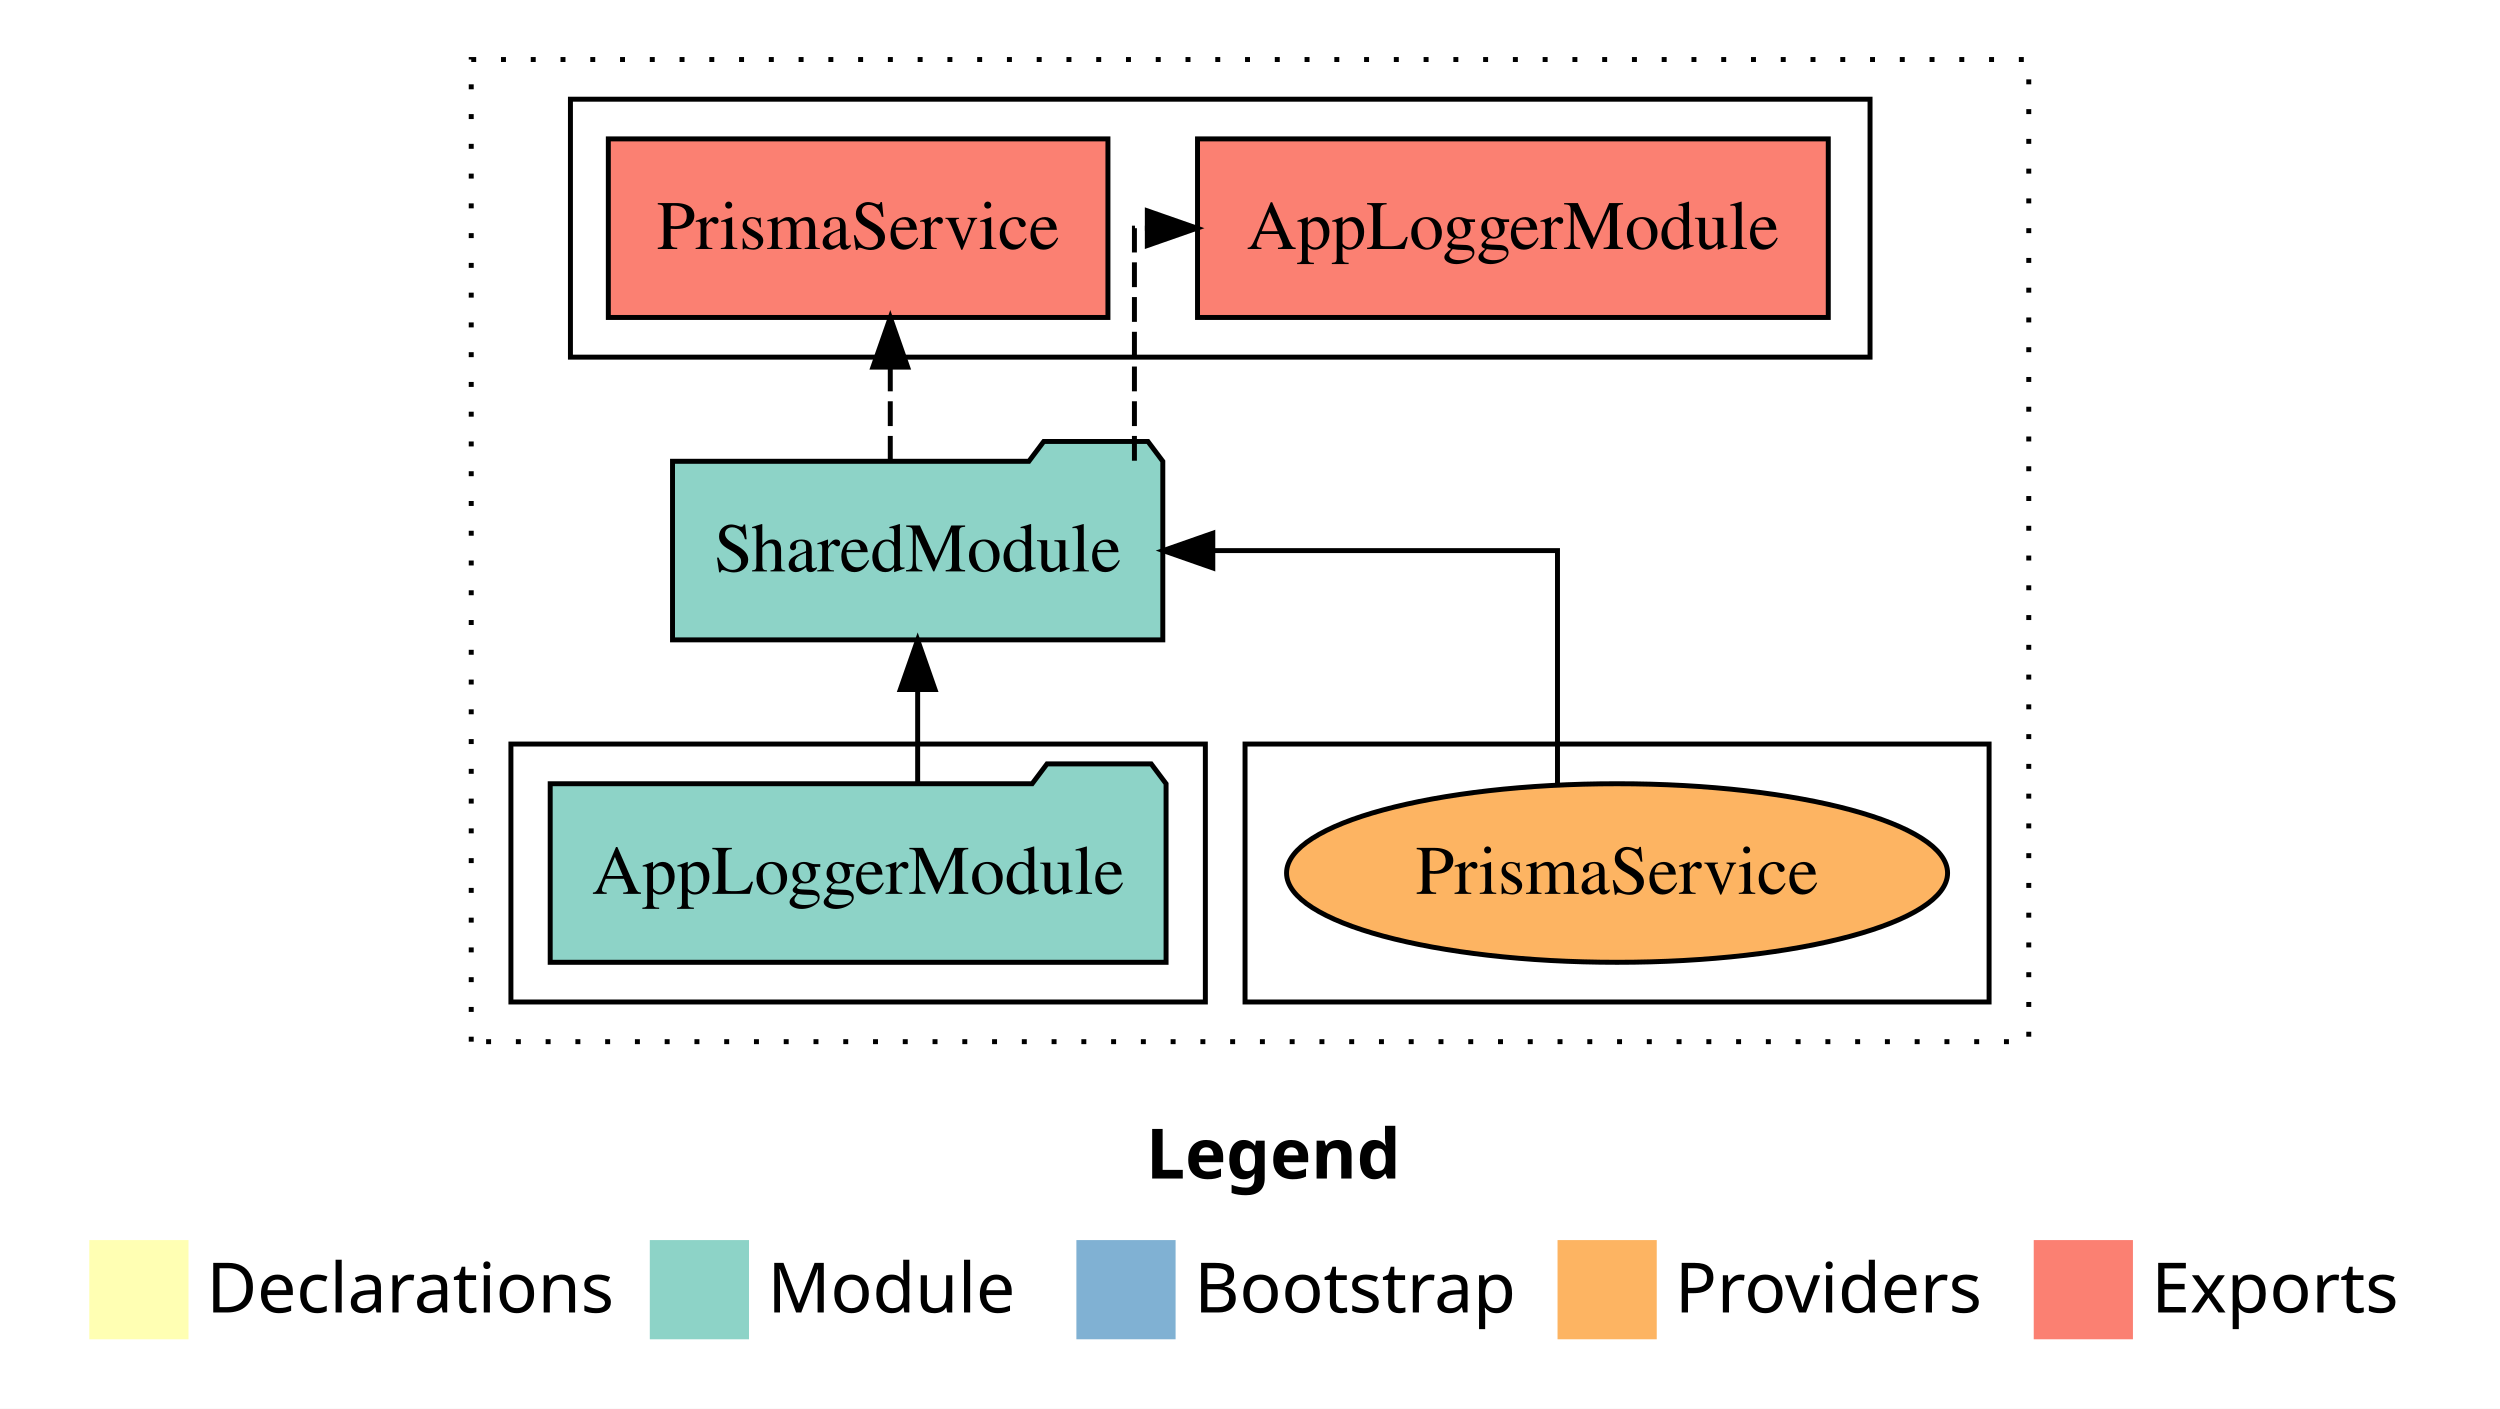
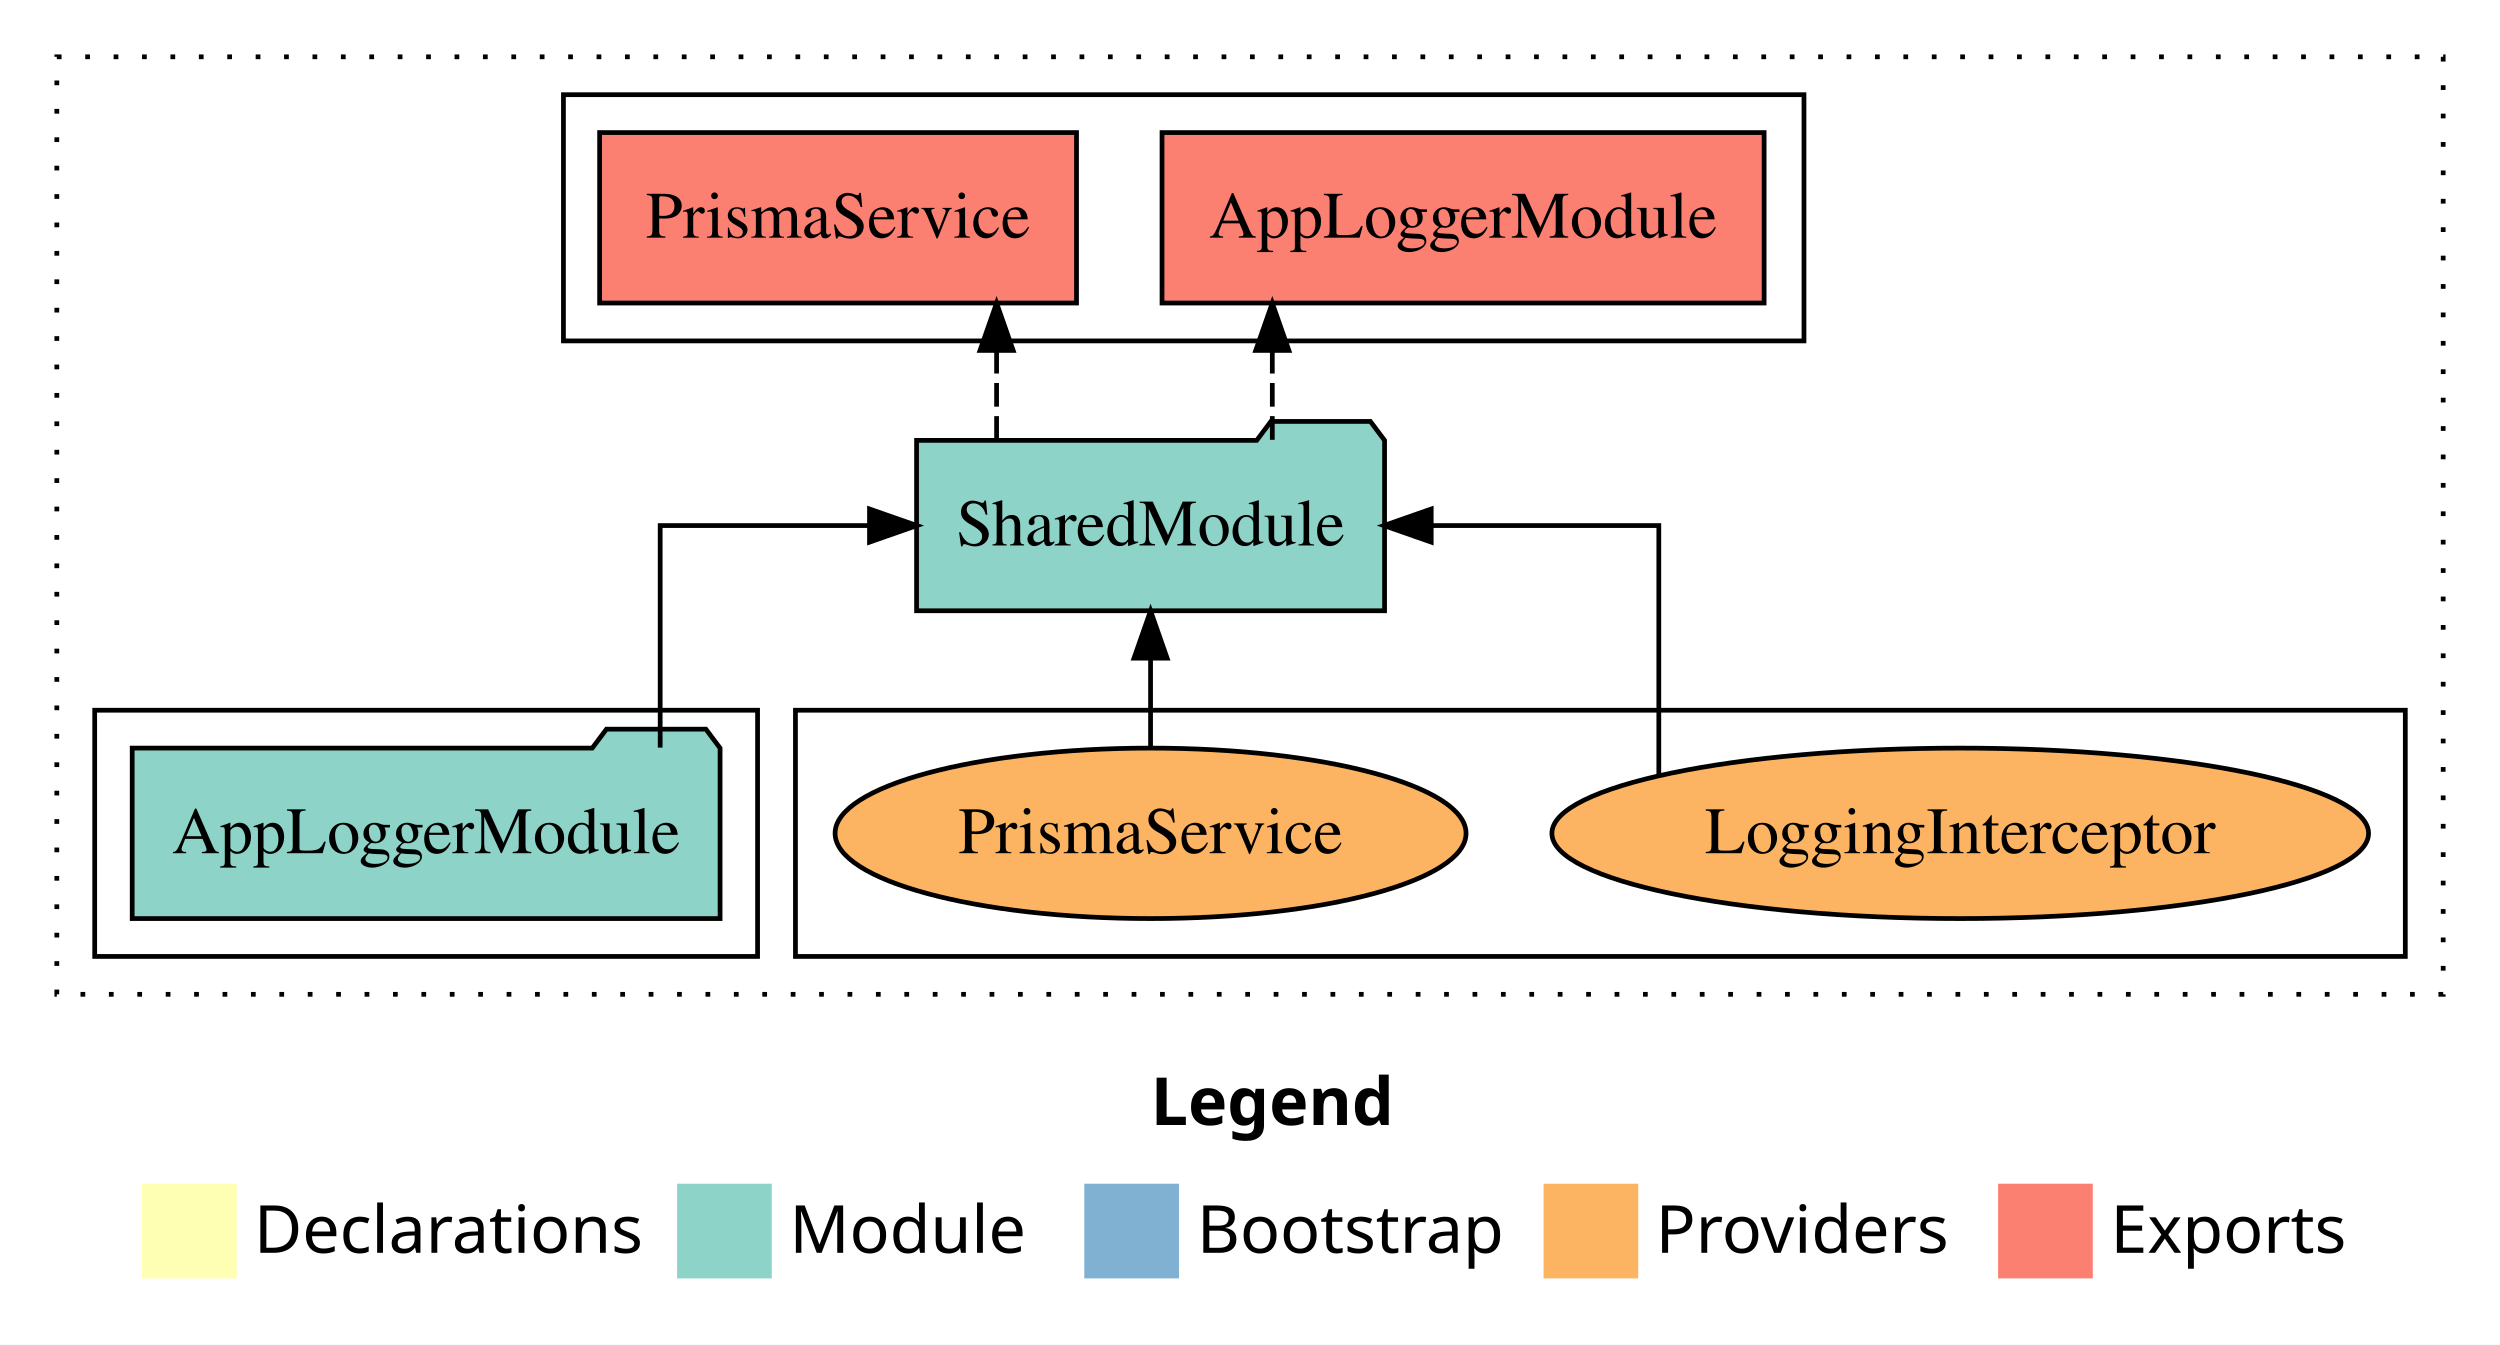
- <svg xmlns="http://www.w3.org/2000/svg" width="504pt" height="284pt" viewBox="0.00 0.00 504.00 284.00">
+ <svg xmlns="http://www.w3.org/2000/svg" width="528pt" height="284pt" viewBox="0.00 0.00 528.00 284.00">
  <g id="graph0" class="graph" transform="scale(1 1) rotate(0) translate(4 280)">
-     <polygon fill="white" stroke="transparent" points="-4,4 -4,-280 500,-280 500,4 -4,4" />
-     <text text-anchor="start" x="227.01" y="-42.4" font-family="Times-12" font-weight="bold" font-size="14.00">Legend</text>
-     <polygon fill="#ffffb3" stroke="transparent" points="14,-10 14,-30 34,-30 34,-10 14,-10" />
-     <text text-anchor="start" x="37.63" y="-15.4" font-family="Times-12" font-size="14.00">  Declarations</text>
-     <polygon fill="#8dd3c7" stroke="transparent" points="127,-10 127,-30 147,-30 147,-10 127,-10" />
-     <text text-anchor="start" x="150.73" y="-15.4" font-family="Times-12" font-size="14.00">  Module</text>
-     <polygon fill="#80b1d3" stroke="transparent" points="213,-10 213,-30 233,-30 233,-10 213,-10" />
-     <text text-anchor="start" x="236.78" y="-15.4" font-family="Times-12" font-size="14.00">  Bootstrap</text>
-     <polygon fill="#fdb462" stroke="transparent" points="310,-10 310,-30 330,-30 330,-10 310,-10" />
-     <text text-anchor="start" x="333.67" y="-15.4" font-family="Times-12" font-size="14.00">  Providers</text>
-     <polygon fill="#fb8072" stroke="transparent" points="406,-10 406,-30 426,-30 426,-10 406,-10" />
-     <text text-anchor="start" x="429.73" y="-15.4" font-family="Times-12" font-size="14.00">  Exports</text>
+     <polygon fill="white" stroke="transparent" points="-4,4 -4,-280 524,-280 524,4 -4,4" />
+     <text text-anchor="start" x="239.01" y="-42.4" font-family="Times-12" font-weight="bold" font-size="14.00">Legend</text>
+     <polygon fill="#ffffb3" stroke="transparent" points="26,-10 26,-30 46,-30 46,-10 26,-10" />
+     <text text-anchor="start" x="49.63" y="-15.4" font-family="Times-12" font-size="14.00">  Declarations</text>
+     <polygon fill="#8dd3c7" stroke="transparent" points="139,-10 139,-30 159,-30 159,-10 139,-10" />
+     <text text-anchor="start" x="162.73" y="-15.4" font-family="Times-12" font-size="14.00">  Module</text>
+     <polygon fill="#80b1d3" stroke="transparent" points="225,-10 225,-30 245,-30 245,-10 225,-10" />
+     <text text-anchor="start" x="248.78" y="-15.4" font-family="Times-12" font-size="14.00">  Bootstrap</text>
+     <polygon fill="#fdb462" stroke="transparent" points="322,-10 322,-30 342,-30 342,-10 322,-10" />
+     <text text-anchor="start" x="345.67" y="-15.4" font-family="Times-12" font-size="14.00">  Providers</text>
+     <polygon fill="#fb8072" stroke="transparent" points="418,-10 418,-30 438,-30 438,-10 418,-10" />
+     <text text-anchor="start" x="441.73" y="-15.4" font-family="Times-12" font-size="14.00">  Exports</text>
    <g id="clust1" class="cluster">
-       <polygon fill="none" stroke="black" stroke-dasharray="1,5" points="91,-70 91,-268 405,-268 405,-70 91,-70" />
+       <polygon fill="none" stroke="black" stroke-dasharray="1,5" points="8,-70 8,-268 512,-268 512,-70 8,-70" />
+     </g>
+     <g id="clust4" class="cluster">
+       <polygon fill="none" stroke="black" points="115,-208 115,-260 377,-260 377,-208 115,-208" />
    </g>
    <g id="clust6" class="cluster">
-       <polygon fill="none" stroke="black" points="247,-78 247,-130 397,-130 397,-78 247,-78" />
+       <polygon fill="none" stroke="black" points="164,-78 164,-130 504,-130 504,-78 164,-78" />
    </g>
    <g id="clust3" class="cluster">
-       <polygon fill="none" stroke="black" points="99,-78 99,-130 239,-130 239,-78 99,-78" />
-     </g>
-     <g id="clust4" class="cluster">
-       <polygon fill="none" stroke="black" points="111,-208 111,-260 373,-260 373,-208 111,-208" />
+       <polygon fill="none" stroke="black" points="16,-78 16,-130 156,-130 156,-78 16,-78" />
    </g>
    <g id="node1" class="node">
-       <polygon fill="#8dd3c7" stroke="black" points="231.08,-122 228.08,-126 207.08,-126 204.08,-122 106.92,-122 106.92,-86 231.08,-86 231.08,-122" />
-       <text text-anchor="middle" x="169" y="-99.8" font-family="Times,serif" font-size="14.00">AppLoggerModule</text>
+       <polygon fill="#8dd3c7" stroke="black" points="148.08,-122 145.08,-126 124.08,-126 121.08,-122 23.92,-122 23.92,-86 148.08,-86 148.08,-122" />
+       <text text-anchor="middle" x="86" y="-99.8" font-family="Times,serif" font-size="14.00">AppLoggerModule</text>
    </g>
    <g id="node2" class="node">
-       <polygon fill="#8dd3c7" stroke="black" points="230.42,-187 227.42,-191 206.42,-191 203.42,-187 131.58,-187 131.58,-151 230.42,-151 230.42,-187" />
-       <text text-anchor="middle" x="181" y="-164.8" font-family="Times,serif" font-size="14.00">SharedModule</text>
+       <polygon fill="#8dd3c7" stroke="black" points="288.42,-187 285.42,-191 264.42,-191 261.42,-187 189.58,-187 189.58,-151 288.42,-151 288.42,-187" />
+       <text text-anchor="middle" x="239" y="-164.8" font-family="Times,serif" font-size="14.00">SharedModule</text>
    </g>
    <g id="edge1" class="edge">
-       <path fill="none" stroke="black" d="M181,-122.11C181,-122.11 181,-140.99 181,-140.99" />
-       <polygon fill="black" stroke="black" points="177.5,-140.99 181,-150.99 184.5,-140.99 177.5,-140.99" />
+       <path fill="none" stroke="black" d="M135.43,-122.11C135.43,-141.34 135.43,-169 135.43,-169 135.43,-169 179.64,-169 179.64,-169" />
+       <polygon fill="black" stroke="black" points="179.64,-172.5 189.64,-169 179.64,-165.5 179.64,-172.5" />
    </g>
    <g id="node3" class="node">
-       <polygon fill="#fb8072" stroke="black" points="364.58,-252 237.42,-252 237.42,-216 364.58,-216 364.58,-252" />
-       <text text-anchor="middle" x="301" y="-229.8" font-family="Times,serif" font-size="14.00">AppLoggerModule </text>
+       <polygon fill="#fb8072" stroke="black" points="368.58,-252 241.42,-252 241.42,-216 368.58,-216 368.58,-252" />
+       <text text-anchor="middle" x="305" y="-229.8" font-family="Times,serif" font-size="14.00">AppLoggerModule </text>
    </g>
    <g id="edge2" class="edge">
-       <path fill="none" stroke="black" stroke-dasharray="5,2" d="M224.7,-187.11C224.7,-206.34 224.7,-234 224.7,-234 224.7,-234 227.3,-234 227.3,-234" />
-       <polygon fill="black" stroke="black" points="227.3,-237.5 237.3,-234 227.3,-230.5 227.3,-237.5" />
+       <path fill="none" stroke="black" stroke-dasharray="5,2" d="M264.71,-187.11C264.71,-187.11 264.71,-205.99 264.71,-205.99" />
+       <polygon fill="black" stroke="black" points="261.21,-205.99 264.71,-215.99 268.21,-205.99 261.21,-205.99" />
    </g>
    <g id="node4" class="node">
-       <polygon fill="#fb8072" stroke="black" points="219.36,-252 118.64,-252 118.64,-216 219.36,-216 219.36,-252" />
-       <text text-anchor="middle" x="169" y="-229.8" font-family="Times,serif" font-size="14.00">PrismaService </text>
+       <polygon fill="#fb8072" stroke="black" points="223.36,-252 122.64,-252 122.64,-216 223.36,-216 223.36,-252" />
+       <text text-anchor="middle" x="173" y="-229.8" font-family="Times,serif" font-size="14.00">PrismaService </text>
    </g>
    <g id="edge3" class="edge">
-       <path fill="none" stroke="black" stroke-dasharray="5,2" d="M175.48,-187.11C175.48,-187.11 175.48,-205.99 175.48,-205.99" />
-       <polygon fill="black" stroke="black" points="171.98,-205.99 175.48,-215.99 178.98,-205.99 171.98,-205.99" />
+       <path fill="none" stroke="black" stroke-dasharray="5,2" d="M206.48,-187.11C206.48,-187.11 206.48,-205.99 206.48,-205.99" />
+       <polygon fill="black" stroke="black" points="202.98,-205.99 206.48,-215.99 209.98,-205.99 202.98,-205.99" />
    </g>
    <g id="node5" class="node">
-       <ellipse fill="#fdb462" stroke="black" cx="322" cy="-104" rx="66.63" ry="18" />
-       <text text-anchor="middle" x="322" y="-99.8" font-family="Times,serif" font-size="14.00">PrismaService</text>
+       <ellipse fill="#fdb462" stroke="black" cx="410" cy="-104" rx="86.24" ry="18" />
+       <text text-anchor="middle" x="410" y="-99.8" font-family="Times,serif" font-size="14.00">LoggingInterceptor</text>
    </g>
    <g id="edge4" class="edge">
-       <path fill="none" stroke="black" d="M309.99,-121.76C309.99,-141.01 309.99,-169 309.99,-169 309.99,-169 240.5,-169 240.5,-169" />
-       <polygon fill="black" stroke="black" points="240.5,-165.5 230.5,-169 240.5,-172.5 240.5,-165.5" />
+       <path fill="none" stroke="black" d="M346.34,-116.23C346.34,-135.05 346.34,-169 346.34,-169 346.34,-169 298.27,-169 298.27,-169" />
+       <polygon fill="black" stroke="black" points="298.27,-165.5 288.27,-169 298.27,-172.5 298.27,-165.5" />
+     </g>
+     <g id="node6" class="node">
+       <ellipse fill="#fdb462" stroke="black" cx="239" cy="-104" rx="66.63" ry="18" />
+       <text text-anchor="middle" x="239" y="-99.8" font-family="Times,serif" font-size="14.00">PrismaService</text>
+     </g>
+     <g id="edge5" class="edge">
+       <path fill="none" stroke="black" d="M239,-122.11C239,-122.11 239,-140.99 239,-140.99" />
+       <polygon fill="black" stroke="black" points="235.5,-140.99 239,-150.99 242.5,-140.99 235.5,-140.99" />
    </g>
  </g>
</svg>
